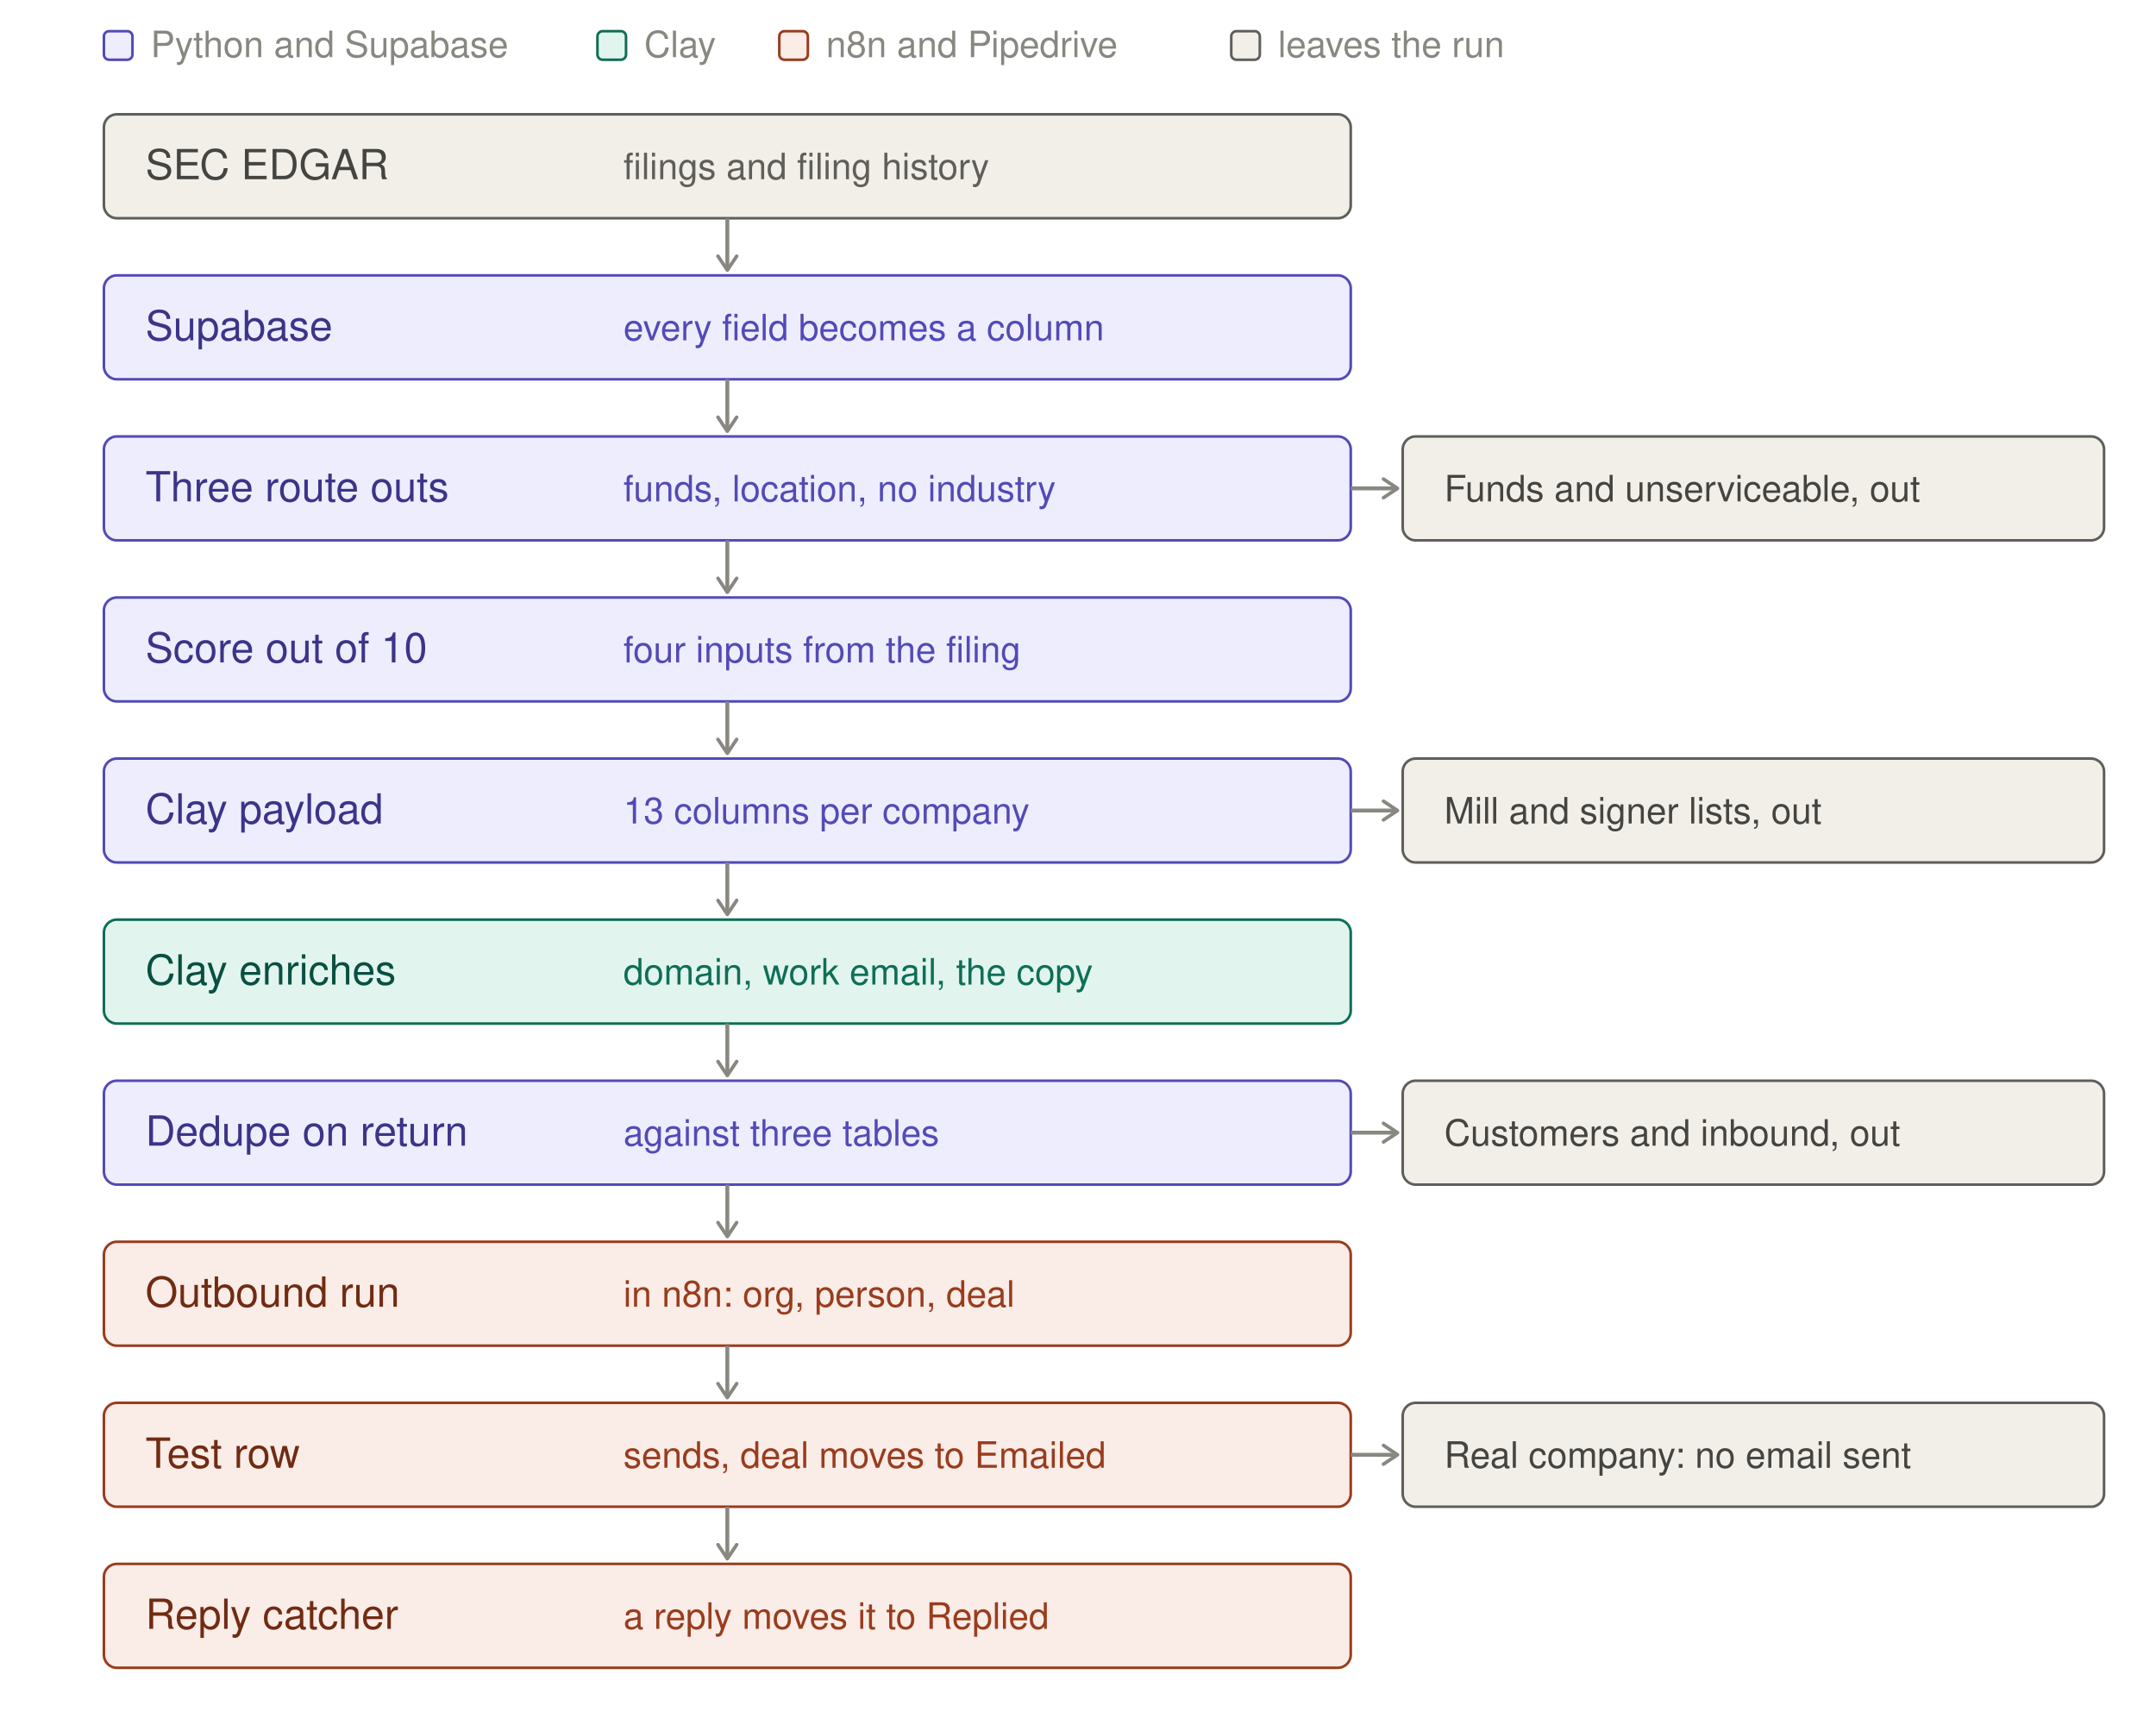
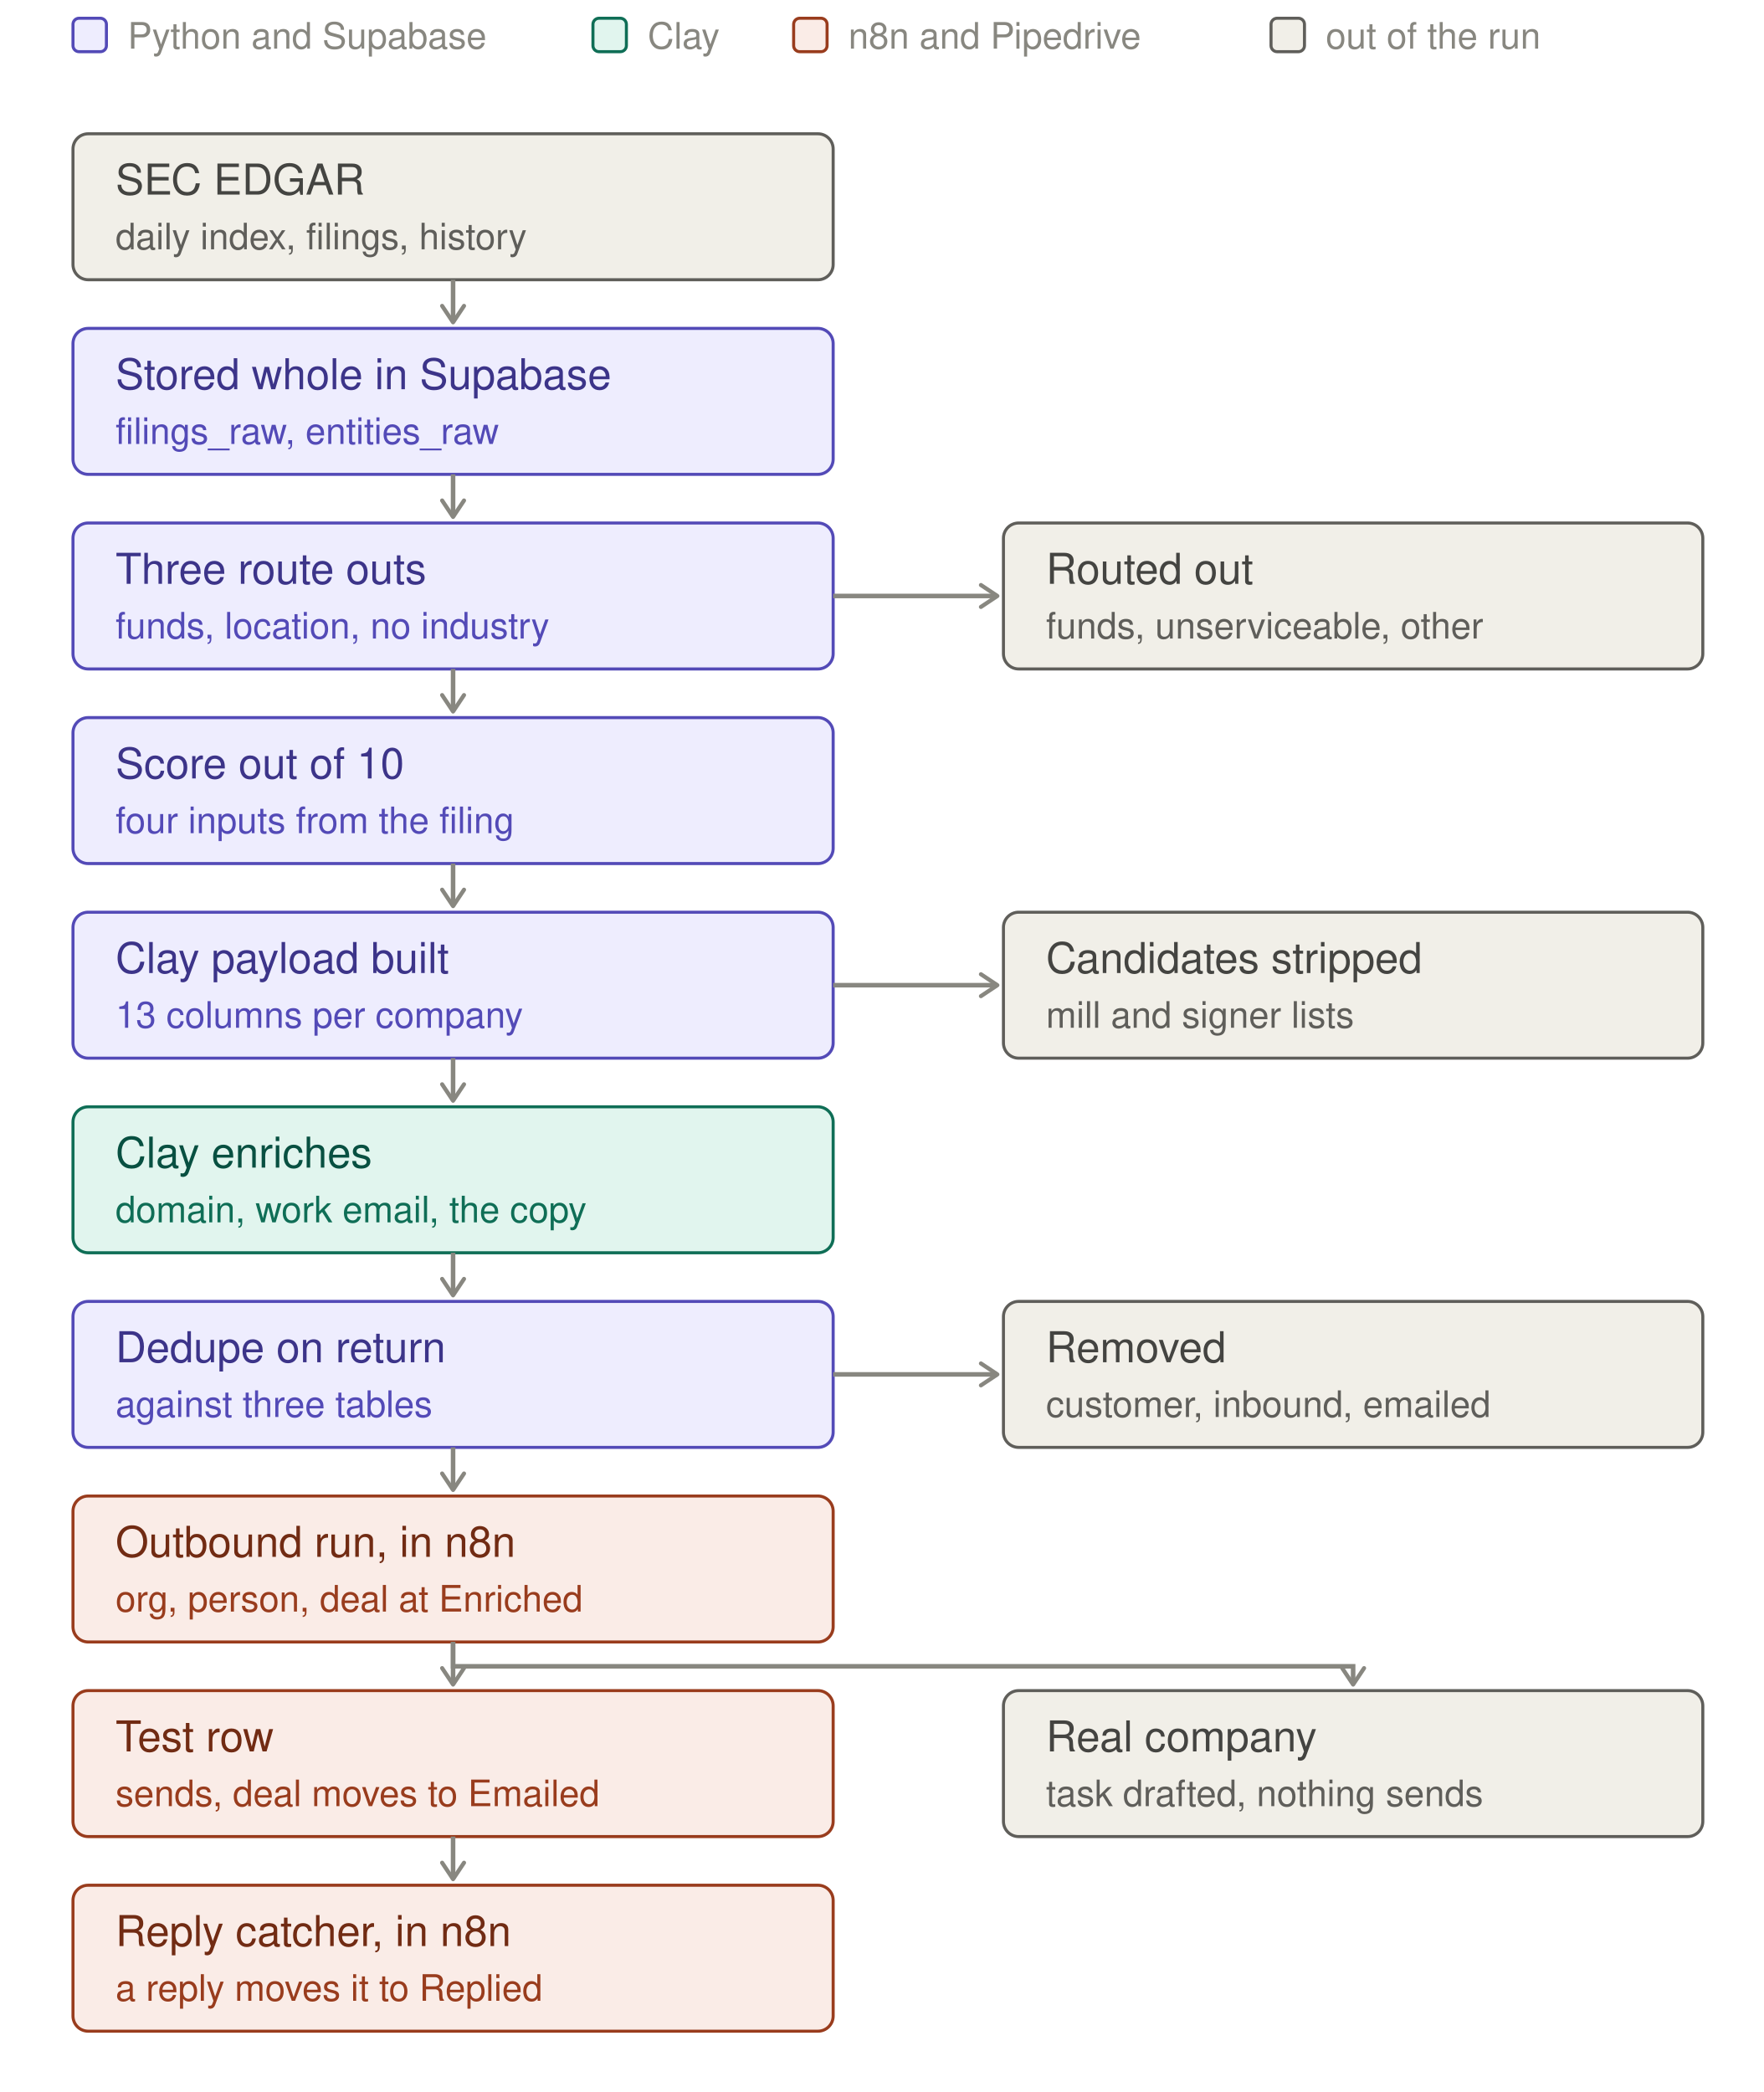
- <svg xmlns="http://www.w3.org/2000/svg" width="830" height="666" viewBox="0 0 830 666" role="img" aria-label="Form D outbound pipeline">
+ <svg xmlns="http://www.w3.org/2000/svg" width="580" height="688" viewBox="0 0 580 688" role="img" aria-label="Form D outbound pipeline">
  <defs>
    <marker id="a" viewBox="0 0 10 10" refX="8" refY="5" markerWidth="6" markerHeight="6" orient="auto-start-reverse">
      <path d="M2 1L8 5L2 9" fill="none" stroke="#888780" stroke-width="1.5" stroke-linecap="round" stroke-linejoin="round" />
    </marker>
  </defs>
-   <rect x="40" y="12" width="11" height="11" rx="2" fill="#EEEDFE" stroke="#534AB7" />
-   <text x="58" y="22" font-family="-apple-system, BlinkMacSystemFont, Segoe UI, Helvetica, Arial, sans-serif" font-size="14" font-weight="400" fill="#888780">Python and Supabase</text>
-   <rect x="230" y="12" width="11" height="11" rx="2" fill="#E1F5EE" stroke="#0F6E56" />
-   <text x="248" y="22" font-family="-apple-system, BlinkMacSystemFont, Segoe UI, Helvetica, Arial, sans-serif" font-size="14" font-weight="400" fill="#888780">Clay</text>
-   <rect x="300" y="12" width="11" height="11" rx="2" fill="#FAECE7" stroke="#993C1D" />
-   <text x="318" y="22" font-family="-apple-system, BlinkMacSystemFont, Segoe UI, Helvetica, Arial, sans-serif" font-size="14" font-weight="400" fill="#888780">n8n and Pipedrive</text>
-   <rect x="474" y="12" width="11" height="11" rx="2" fill="#F1EFE8" stroke="#5F5E5A" />
-   <text x="492" y="22" font-family="-apple-system, BlinkMacSystemFont, Segoe UI, Helvetica, Arial, sans-serif" font-size="14" font-weight="400" fill="#888780">leaves the run</text>
-   <rect x="40" y="44" width="480" height="40" rx="5" fill="#F1EFE8" stroke="#5F5E5A" stroke-width="1" />
-   <text x="56" y="69" font-family="-apple-system, BlinkMacSystemFont, Segoe UI, Helvetica, Arial, sans-serif" font-size="16" font-weight="500" fill="#444441">SEC EDGAR</text>
-   <text x="240" y="69" font-family="-apple-system, BlinkMacSystemFont, Segoe UI, Helvetica, Arial, sans-serif" font-size="14" font-weight="400" fill="#5F5E5A">filings and filing history</text>
-   <path d="M280 84 L280 104" fill="none" stroke="#888780" stroke-width="1.5" marker-end="url(#a)" />
-   <rect x="40" y="106" width="480" height="40" rx="5" fill="#EEEDFE" stroke="#534AB7" stroke-width="1" />
-   <text x="56" y="131" font-family="-apple-system, BlinkMacSystemFont, Segoe UI, Helvetica, Arial, sans-serif" font-size="16" font-weight="500" fill="#3C3489">Supabase</text>
-   <text x="240" y="131" font-family="-apple-system, BlinkMacSystemFont, Segoe UI, Helvetica, Arial, sans-serif" font-size="14" font-weight="400" fill="#534AB7">every field becomes a column</text>
-   <path d="M280 146 L280 166" fill="none" stroke="#888780" stroke-width="1.5" marker-end="url(#a)" />
-   <rect x="40" y="168" width="480" height="40" rx="5" fill="#EEEDFE" stroke="#534AB7" stroke-width="1" />
-   <text x="56" y="193" font-family="-apple-system, BlinkMacSystemFont, Segoe UI, Helvetica, Arial, sans-serif" font-size="16" font-weight="500" fill="#3C3489">Three route outs</text>
-   <text x="240" y="193" font-family="-apple-system, BlinkMacSystemFont, Segoe UI, Helvetica, Arial, sans-serif" font-size="14" font-weight="400" fill="#534AB7">funds, location, no industry</text>
-   <rect x="540" y="168" width="270" height="40" rx="5" fill="#F1EFE8" stroke="#5F5E5A" stroke-width="1" />
-   <text x="556" y="193" font-family="-apple-system, BlinkMacSystemFont, Segoe UI, Helvetica, Arial, sans-serif" font-size="14" font-weight="400" fill="#444441">Funds and unserviceable, out</text>
-   <path d="M520 188 L538 188" fill="none" stroke="#888780" stroke-width="1.5" marker-end="url(#a)" />
-   <path d="M280 208 L280 228" fill="none" stroke="#888780" stroke-width="1.5" marker-end="url(#a)" />
-   <rect x="40" y="230" width="480" height="40" rx="5" fill="#EEEDFE" stroke="#534AB7" stroke-width="1" />
-   <text x="56" y="255" font-family="-apple-system, BlinkMacSystemFont, Segoe UI, Helvetica, Arial, sans-serif" font-size="16" font-weight="500" fill="#3C3489">Score out of 10</text>
-   <text x="240" y="255" font-family="-apple-system, BlinkMacSystemFont, Segoe UI, Helvetica, Arial, sans-serif" font-size="14" font-weight="400" fill="#534AB7">four inputs from the filing</text>
-   <path d="M280 270 L280 290" fill="none" stroke="#888780" stroke-width="1.5" marker-end="url(#a)" />
-   <rect x="40" y="292" width="480" height="40" rx="5" fill="#EEEDFE" stroke="#534AB7" stroke-width="1" />
-   <text x="56" y="317" font-family="-apple-system, BlinkMacSystemFont, Segoe UI, Helvetica, Arial, sans-serif" font-size="16" font-weight="500" fill="#3C3489">Clay payload</text>
-   <text x="240" y="317" font-family="-apple-system, BlinkMacSystemFont, Segoe UI, Helvetica, Arial, sans-serif" font-size="14" font-weight="400" fill="#534AB7">13 columns per company</text>
-   <rect x="540" y="292" width="270" height="40" rx="5" fill="#F1EFE8" stroke="#5F5E5A" stroke-width="1" />
-   <text x="556" y="317" font-family="-apple-system, BlinkMacSystemFont, Segoe UI, Helvetica, Arial, sans-serif" font-size="14" font-weight="400" fill="#444441">Mill and signer lists, out</text>
-   <path d="M520 312 L538 312" fill="none" stroke="#888780" stroke-width="1.5" marker-end="url(#a)" />
-   <path d="M280 332 L280 352" fill="none" stroke="#888780" stroke-width="1.5" marker-end="url(#a)" />
-   <rect x="40" y="354" width="480" height="40" rx="5" fill="#E1F5EE" stroke="#0F6E56" stroke-width="1" />
-   <text x="56" y="379" font-family="-apple-system, BlinkMacSystemFont, Segoe UI, Helvetica, Arial, sans-serif" font-size="16" font-weight="500" fill="#085041">Clay enriches</text>
-   <text x="240" y="379" font-family="-apple-system, BlinkMacSystemFont, Segoe UI, Helvetica, Arial, sans-serif" font-size="14" font-weight="400" fill="#0F6E56">domain, work email, the copy</text>
-   <path d="M280 394 L280 414" fill="none" stroke="#888780" stroke-width="1.5" marker-end="url(#a)" />
-   <rect x="40" y="416" width="480" height="40" rx="5" fill="#EEEDFE" stroke="#534AB7" stroke-width="1" />
-   <text x="56" y="441" font-family="-apple-system, BlinkMacSystemFont, Segoe UI, Helvetica, Arial, sans-serif" font-size="16" font-weight="500" fill="#3C3489">Dedupe on return</text>
-   <text x="240" y="441" font-family="-apple-system, BlinkMacSystemFont, Segoe UI, Helvetica, Arial, sans-serif" font-size="14" font-weight="400" fill="#534AB7">against three tables</text>
-   <rect x="540" y="416" width="270" height="40" rx="5" fill="#F1EFE8" stroke="#5F5E5A" stroke-width="1" />
-   <text x="556" y="441" font-family="-apple-system, BlinkMacSystemFont, Segoe UI, Helvetica, Arial, sans-serif" font-size="14" font-weight="400" fill="#444441">Customers and inbound, out</text>
-   <path d="M520 436 L538 436" fill="none" stroke="#888780" stroke-width="1.5" marker-end="url(#a)" />
-   <path d="M280 456 L280 476" fill="none" stroke="#888780" stroke-width="1.5" marker-end="url(#a)" />
-   <rect x="40" y="478" width="480" height="40" rx="5" fill="#FAECE7" stroke="#993C1D" stroke-width="1" />
-   <text x="56" y="503" font-family="-apple-system, BlinkMacSystemFont, Segoe UI, Helvetica, Arial, sans-serif" font-size="16" font-weight="500" fill="#712B13">Outbound run</text>
-   <text x="240" y="503" font-family="-apple-system, BlinkMacSystemFont, Segoe UI, Helvetica, Arial, sans-serif" font-size="14" font-weight="400" fill="#993C1D">in n8n: org, person, deal</text>
-   <path d="M280 518 L280 538" fill="none" stroke="#888780" stroke-width="1.5" marker-end="url(#a)" />
-   <rect x="40" y="540" width="480" height="40" rx="5" fill="#FAECE7" stroke="#993C1D" stroke-width="1" />
-   <text x="56" y="565" font-family="-apple-system, BlinkMacSystemFont, Segoe UI, Helvetica, Arial, sans-serif" font-size="16" font-weight="500" fill="#712B13">Test row</text>
-   <text x="240" y="565" font-family="-apple-system, BlinkMacSystemFont, Segoe UI, Helvetica, Arial, sans-serif" font-size="14" font-weight="400" fill="#993C1D">sends, deal moves to Emailed</text>
-   <rect x="540" y="540" width="270" height="40" rx="5" fill="#F1EFE8" stroke="#5F5E5A" stroke-width="1" />
-   <text x="556" y="565" font-family="-apple-system, BlinkMacSystemFont, Segoe UI, Helvetica, Arial, sans-serif" font-size="14" font-weight="400" fill="#444441">Real company: no email sent</text>
-   <path d="M520 560 L538 560" fill="none" stroke="#888780" stroke-width="1.5" marker-end="url(#a)" />
-   <path d="M280 580 L280 600" fill="none" stroke="#888780" stroke-width="1.5" marker-end="url(#a)" />
-   <rect x="40" y="602" width="480" height="40" rx="5" fill="#FAECE7" stroke="#993C1D" stroke-width="1" />
-   <text x="56" y="627" font-family="-apple-system, BlinkMacSystemFont, Segoe UI, Helvetica, Arial, sans-serif" font-size="16" font-weight="500" fill="#712B13">Reply catcher</text>
-   <text x="240" y="627" font-family="-apple-system, BlinkMacSystemFont, Segoe UI, Helvetica, Arial, sans-serif" font-size="14" font-weight="400" fill="#993C1D">a reply moves it to Replied</text>
+   <rect x="24" y="6" width="11" height="11" rx="2" fill="#EEEDFE" stroke="#534AB7" />
+   <text x="42" y="16" font-family="-apple-system, BlinkMacSystemFont, Segoe UI, Helvetica, Arial, sans-serif" font-size="12" font-weight="400" fill="#888780">Python and Supabase</text>
+   <rect x="195" y="6" width="11" height="11" rx="2" fill="#E1F5EE" stroke="#0F6E56" />
+   <text x="213" y="16" font-family="-apple-system, BlinkMacSystemFont, Segoe UI, Helvetica, Arial, sans-serif" font-size="12" font-weight="400" fill="#888780">Clay</text>
+   <rect x="261" y="6" width="11" height="11" rx="2" fill="#FAECE7" stroke="#993C1D" />
+   <text x="279" y="16" font-family="-apple-system, BlinkMacSystemFont, Segoe UI, Helvetica, Arial, sans-serif" font-size="12" font-weight="400" fill="#888780">n8n and Pipedrive</text>
+   <rect x="418" y="6" width="11" height="11" rx="2" fill="#F1EFE8" stroke="#5F5E5A" />
+   <text x="436" y="16" font-family="-apple-system, BlinkMacSystemFont, Segoe UI, Helvetica, Arial, sans-serif" font-size="12" font-weight="400" fill="#888780">out of the run</text>
+   <rect x="24" y="44" width="250" height="48" rx="5" fill="#F1EFE8" stroke="#5F5E5A" stroke-width="1" />
+   <text x="38" y="64" font-family="-apple-system, BlinkMacSystemFont, Segoe UI, Helvetica, Arial, sans-serif" font-size="14" font-weight="500" fill="#444441">SEC EDGAR</text>
+   <text x="38" y="82" font-family="-apple-system, BlinkMacSystemFont, Segoe UI, Helvetica, Arial, sans-serif" font-size="12" font-weight="400" fill="#5F5E5A">daily index, filings, history</text>
+   <path d="M149 92 L149 106" fill="none" stroke="#888780" stroke-width="1.5" marker-end="url(#a)" />
+   <rect x="24" y="108" width="250" height="48" rx="5" fill="#EEEDFE" stroke="#534AB7" stroke-width="1" />
+   <text x="38" y="128" font-family="-apple-system, BlinkMacSystemFont, Segoe UI, Helvetica, Arial, sans-serif" font-size="14" font-weight="500" fill="#3C3489">Stored whole in Supabase</text>
+   <text x="38" y="146" font-family="-apple-system, BlinkMacSystemFont, Segoe UI, Helvetica, Arial, sans-serif" font-size="12" font-weight="400" fill="#534AB7">filings_raw, entities_raw</text>
+   <path d="M149 156 L149 170" fill="none" stroke="#888780" stroke-width="1.5" marker-end="url(#a)" />
+   <rect x="24" y="172" width="250" height="48" rx="5" fill="#EEEDFE" stroke="#534AB7" stroke-width="1" />
+   <text x="38" y="192" font-family="-apple-system, BlinkMacSystemFont, Segoe UI, Helvetica, Arial, sans-serif" font-size="14" font-weight="500" fill="#3C3489">Three route outs</text>
+   <text x="38" y="210" font-family="-apple-system, BlinkMacSystemFont, Segoe UI, Helvetica, Arial, sans-serif" font-size="12" font-weight="400" fill="#534AB7">funds, location, no industry</text>
+   <rect x="330" y="172" width="230" height="48" rx="5" fill="#F1EFE8" stroke="#5F5E5A" stroke-width="1" />
+   <text x="344" y="192" font-family="-apple-system, BlinkMacSystemFont, Segoe UI, Helvetica, Arial, sans-serif" font-size="14" font-weight="500" fill="#444441">Routed out</text>
+   <text x="344" y="210" font-family="-apple-system, BlinkMacSystemFont, Segoe UI, Helvetica, Arial, sans-serif" font-size="12" font-weight="400" fill="#5F5E5A">funds, unserviceable, other</text>
+   <path d="M274 196 L328 196" fill="none" stroke="#888780" stroke-width="1.5" marker-end="url(#a)" />
+   <path d="M149 220 L149 234" fill="none" stroke="#888780" stroke-width="1.5" marker-end="url(#a)" />
+   <rect x="24" y="236" width="250" height="48" rx="5" fill="#EEEDFE" stroke="#534AB7" stroke-width="1" />
+   <text x="38" y="256" font-family="-apple-system, BlinkMacSystemFont, Segoe UI, Helvetica, Arial, sans-serif" font-size="14" font-weight="500" fill="#3C3489">Score out of 10</text>
+   <text x="38" y="274" font-family="-apple-system, BlinkMacSystemFont, Segoe UI, Helvetica, Arial, sans-serif" font-size="12" font-weight="400" fill="#534AB7">four inputs from the filing</text>
+   <path d="M149 284 L149 298" fill="none" stroke="#888780" stroke-width="1.5" marker-end="url(#a)" />
+   <rect x="24" y="300" width="250" height="48" rx="5" fill="#EEEDFE" stroke="#534AB7" stroke-width="1" />
+   <text x="38" y="320" font-family="-apple-system, BlinkMacSystemFont, Segoe UI, Helvetica, Arial, sans-serif" font-size="14" font-weight="500" fill="#3C3489">Clay payload built</text>
+   <text x="38" y="338" font-family="-apple-system, BlinkMacSystemFont, Segoe UI, Helvetica, Arial, sans-serif" font-size="12" font-weight="400" fill="#534AB7">13 columns per company</text>
+   <rect x="330" y="300" width="230" height="48" rx="5" fill="#F1EFE8" stroke="#5F5E5A" stroke-width="1" />
+   <text x="344" y="320" font-family="-apple-system, BlinkMacSystemFont, Segoe UI, Helvetica, Arial, sans-serif" font-size="14" font-weight="500" fill="#444441">Candidates stripped</text>
+   <text x="344" y="338" font-family="-apple-system, BlinkMacSystemFont, Segoe UI, Helvetica, Arial, sans-serif" font-size="12" font-weight="400" fill="#5F5E5A">mill and signer lists</text>
+   <path d="M274 324 L328 324" fill="none" stroke="#888780" stroke-width="1.5" marker-end="url(#a)" />
+   <path d="M149 348 L149 362" fill="none" stroke="#888780" stroke-width="1.5" marker-end="url(#a)" />
+   <rect x="24" y="364" width="250" height="48" rx="5" fill="#E1F5EE" stroke="#0F6E56" stroke-width="1" />
+   <text x="38" y="384" font-family="-apple-system, BlinkMacSystemFont, Segoe UI, Helvetica, Arial, sans-serif" font-size="14" font-weight="500" fill="#085041">Clay enriches</text>
+   <text x="38" y="402" font-family="-apple-system, BlinkMacSystemFont, Segoe UI, Helvetica, Arial, sans-serif" font-size="12" font-weight="400" fill="#0F6E56">domain, work email, the copy</text>
+   <path d="M149 412 L149 426" fill="none" stroke="#888780" stroke-width="1.5" marker-end="url(#a)" />
+   <rect x="24" y="428" width="250" height="48" rx="5" fill="#EEEDFE" stroke="#534AB7" stroke-width="1" />
+   <text x="38" y="448" font-family="-apple-system, BlinkMacSystemFont, Segoe UI, Helvetica, Arial, sans-serif" font-size="14" font-weight="500" fill="#3C3489">Dedupe on return</text>
+   <text x="38" y="466" font-family="-apple-system, BlinkMacSystemFont, Segoe UI, Helvetica, Arial, sans-serif" font-size="12" font-weight="400" fill="#534AB7">against three tables</text>
+   <rect x="330" y="428" width="230" height="48" rx="5" fill="#F1EFE8" stroke="#5F5E5A" stroke-width="1" />
+   <text x="344" y="448" font-family="-apple-system, BlinkMacSystemFont, Segoe UI, Helvetica, Arial, sans-serif" font-size="14" font-weight="500" fill="#444441">Removed</text>
+   <text x="344" y="466" font-family="-apple-system, BlinkMacSystemFont, Segoe UI, Helvetica, Arial, sans-serif" font-size="12" font-weight="400" fill="#5F5E5A">customer, inbound, emailed</text>
+   <path d="M274 452 L328 452" fill="none" stroke="#888780" stroke-width="1.5" marker-end="url(#a)" />
+   <path d="M149 476 L149 490" fill="none" stroke="#888780" stroke-width="1.5" marker-end="url(#a)" />
+   <rect x="24" y="492" width="250" height="48" rx="5" fill="#FAECE7" stroke="#993C1D" stroke-width="1" />
+   <text x="38" y="512" font-family="-apple-system, BlinkMacSystemFont, Segoe UI, Helvetica, Arial, sans-serif" font-size="14" font-weight="500" fill="#712B13">Outbound run, in n8n</text>
+   <text x="38" y="530" font-family="-apple-system, BlinkMacSystemFont, Segoe UI, Helvetica, Arial, sans-serif" font-size="12" font-weight="400" fill="#993C1D">org, person, deal at Enriched</text>
+   <path d="M149 540 L149 554" fill="none" stroke="#888780" stroke-width="1.5" marker-end="url(#a)" />
+   <rect x="24" y="556" width="250" height="48" rx="5" fill="#FAECE7" stroke="#993C1D" stroke-width="1" />
+   <text x="38" y="576" font-family="-apple-system, BlinkMacSystemFont, Segoe UI, Helvetica, Arial, sans-serif" font-size="14" font-weight="500" fill="#712B13">Test row</text>
+   <text x="38" y="594" font-family="-apple-system, BlinkMacSystemFont, Segoe UI, Helvetica, Arial, sans-serif" font-size="12" font-weight="400" fill="#993C1D">sends, deal moves to Emailed</text>
+   <rect x="330" y="556" width="230" height="48" rx="5" fill="#F1EFE8" stroke="#5F5E5A" stroke-width="1" />
+   <text x="344" y="576" font-family="-apple-system, BlinkMacSystemFont, Segoe UI, Helvetica, Arial, sans-serif" font-size="14" font-weight="500" fill="#444441">Real company</text>
+   <text x="344" y="594" font-family="-apple-system, BlinkMacSystemFont, Segoe UI, Helvetica, Arial, sans-serif" font-size="12" font-weight="400" fill="#5F5E5A">task drafted, nothing sends</text>
+   <path d="M149 604 L149 618" fill="none" stroke="#888780" stroke-width="1.5" marker-end="url(#a)" />
+   <rect x="24" y="620" width="250" height="48" rx="5" fill="#FAECE7" stroke="#993C1D" stroke-width="1" />
+   <text x="38" y="640" font-family="-apple-system, BlinkMacSystemFont, Segoe UI, Helvetica, Arial, sans-serif" font-size="14" font-weight="500" fill="#712B13">Reply catcher, in n8n</text>
+   <text x="38" y="658" font-family="-apple-system, BlinkMacSystemFont, Segoe UI, Helvetica, Arial, sans-serif" font-size="12" font-weight="400" fill="#993C1D">a reply moves it to Replied</text>
+   <path d="M149 540 L149 548 L445 548 L445 554" fill="none" stroke="#888780" stroke-width="1.5" marker-end="url(#a)" />
</svg>
